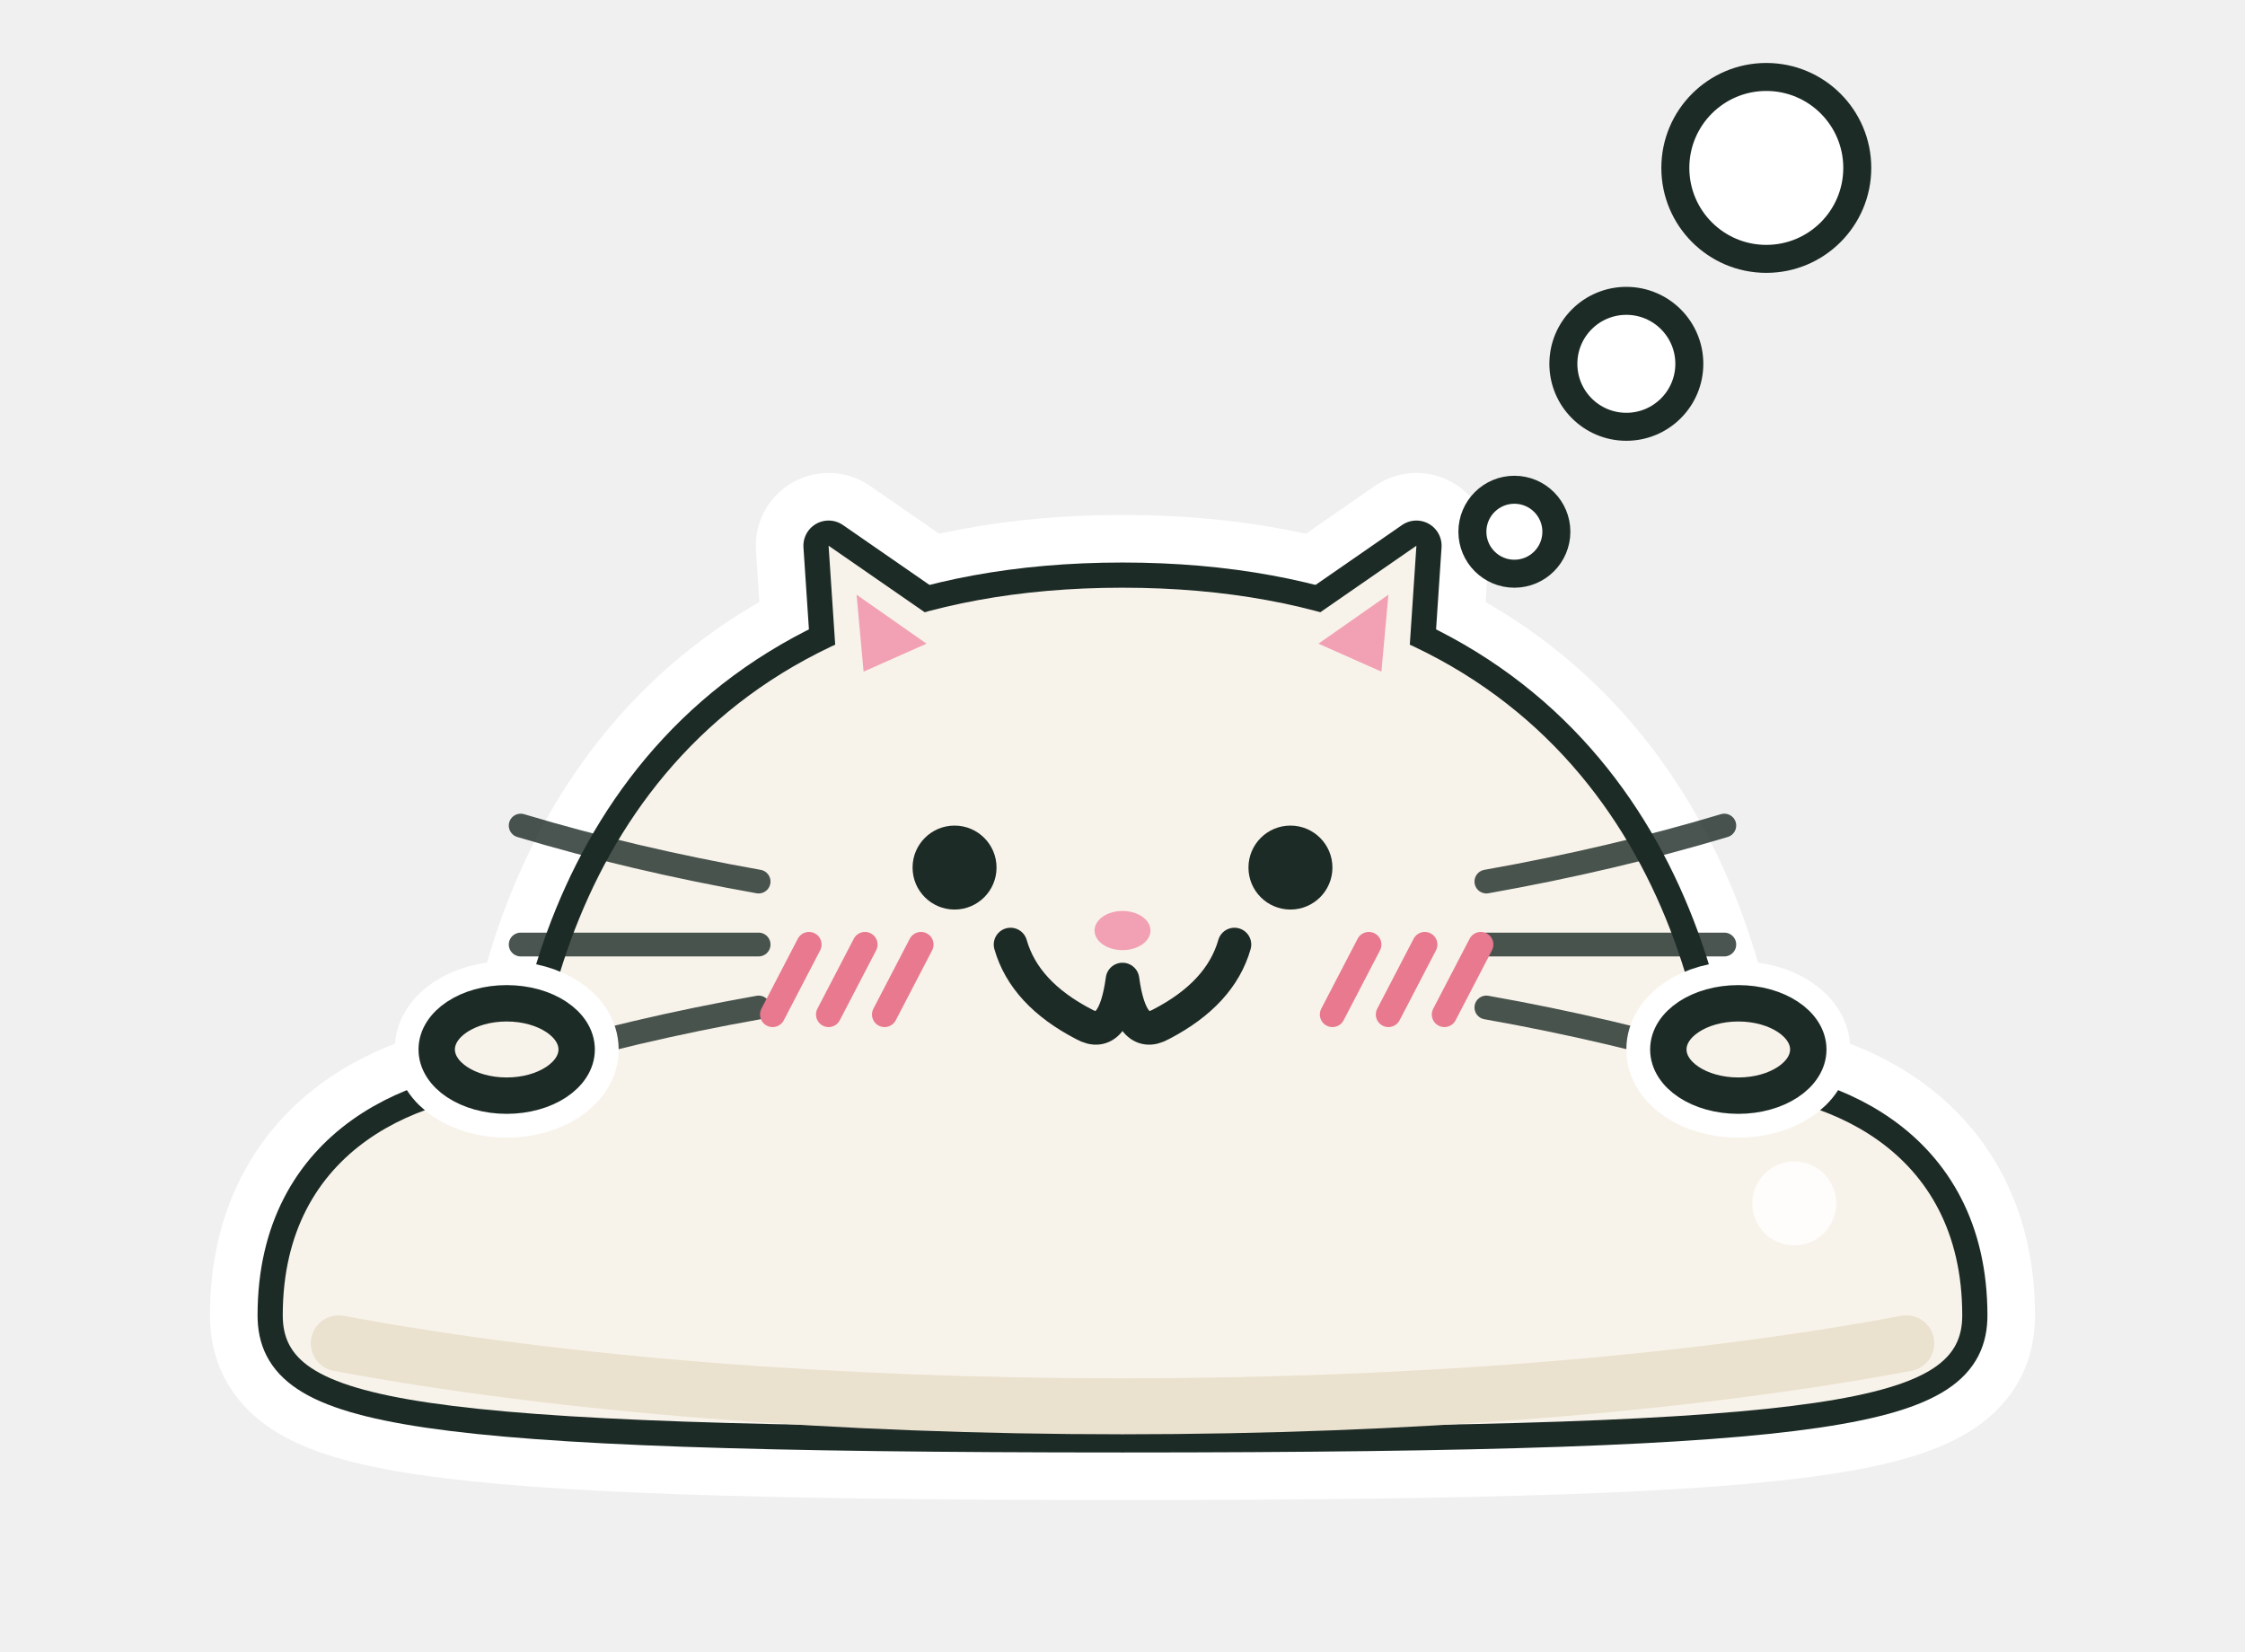
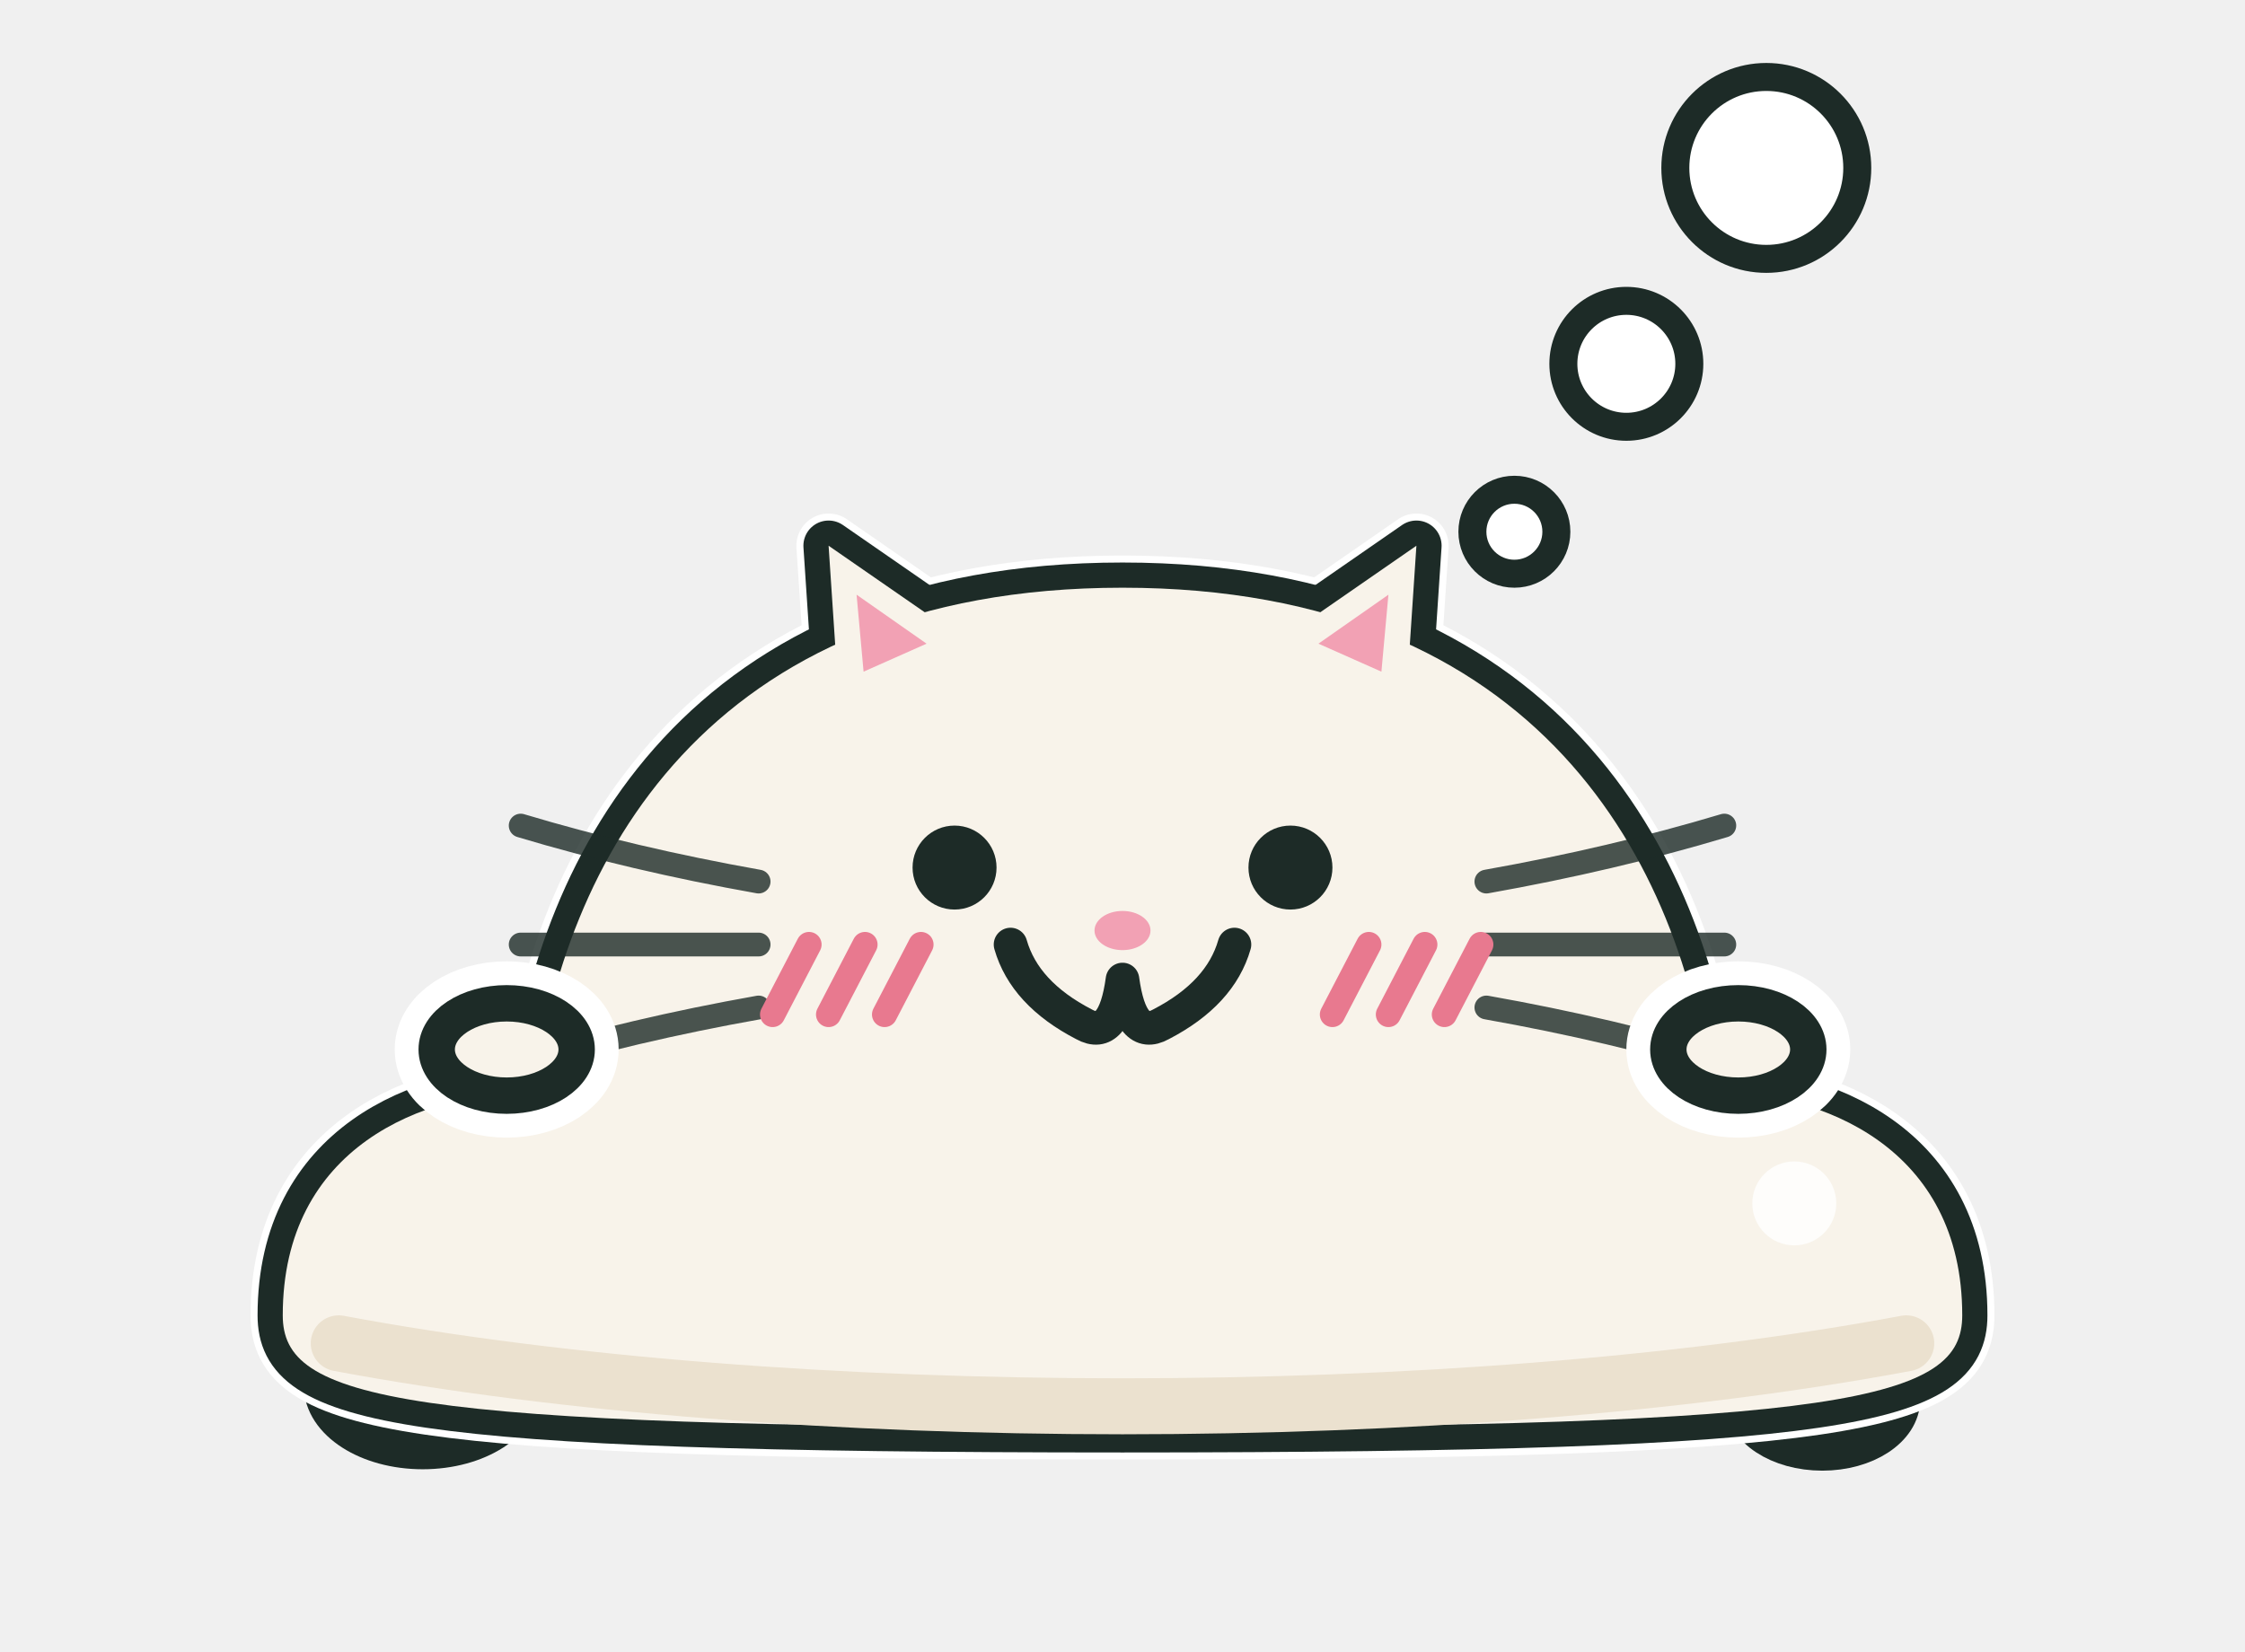
<svg xmlns="http://www.w3.org/2000/svg" viewBox="-16 18 160 118" width="174" height="128">
  <g transform="translate(64 121)">
    <g>
      <animateTransform attributeName="transform" type="scale" dur="1.8s" repeatCount="indefinite" calcMode="spline" keyTimes="0;.12;.25;.37;.5;.62;.75;.87;1" keySplines=".45 0 .55 1;.45 0 .55 1;.45 0 .55 1;.45 0 .55 1;.45 0 .55 1;.45 0 .55 1;.45 0 .55 1;.45 0 .55 1" values="1 1;1.13 .85;.95 1.07;1.03 .97;1 1;1.13 .85;.95 1.07;1.03 .97;1 1" />
      <g transform="translate(-64 -121)">
        <g>
          <ellipse cx="14" cy="117" rx="7" ry="4.5" fill="#f8f3ea" stroke="#1d2b27" stroke-width="3">
            <animate attributeName="rx" dur="1.8s" repeatCount="indefinite" values="7;9;6;7.5;7" />
            <animate attributeName="cx" dur="1.8s" repeatCount="indefinite" values="14;9;14;17;14" />
          </ellipse>
        </g>
        <g>
          <ellipse cx="114" cy="118" rx="5.5" ry="3.6" fill="#f8f3ea" stroke="#1d2b27" stroke-width="3">
            <animate attributeName="rx" dur="1.8s" repeatCount="indefinite" values="5.5;4.5;6.5;8;5.5" />
            <animate attributeName="cx" dur="1.8s" repeatCount="indefinite" values="114;111;114;120;114" />
          </ellipse>
        </g>
        <g stroke-linejoin="round" stroke-linecap="round">
-           <path d="M44 72 L43 57 L56 66 Z" fill="#fff" stroke="#fff" stroke-width="10.4" />
-           <path d="M84 72 L85 57 L72 66 Z" fill="#fff" stroke="#fff" stroke-width="10.4" />
-           <path d="M4 112 C4 100 14 96 22 96 C24 80 34 60 64 60 C94 60 104 80 106 96 C114 96 124 100 124 112 C124 118 116 120 64 120 C12 120 4 118 4 112 Z" fill="#fff" stroke="#fff" stroke-width="10.4">
+           <path d="M44 72 L43 57 L56 66 Z" fill="#fff" stroke="#fff" stroke-width="4.6" />
+           <path d="M84 72 L85 57 L72 66 Z" fill="#fff" stroke="#fff" stroke-width="4.6" />
+           <path d="M4 112 C4 100 14 96 22 96 C24 80 34 60 64 60 C94 60 104 80 106 96 C114 96 124 100 124 112 C124 118 116 120 64 120 C12 120 4 118 4 112 Z" fill="#fff" stroke="#fff" stroke-width="4.6">
            <animate attributeName="d" dur="1.8s" repeatCount="indefinite" calcMode="spline" keyTimes="0;.25;.5;.75;1" keySplines=".45 0 .55 1;.45 0 .55 1;.45 0 .55 1;.45 0 .55 1" values="M4 112 C4 100 14 96 22 96 C24 80 34 60 64 60 C94 60 104 80 106 96 C114 96 124 100 124 112 C124 118 116 120 64 120 C12 120 4 118 4 112 Z;M-4 111 C-5 98 10 93 21 95 C24 80 34 60 64 60 C94 60 104 80 107 97 C114 98 120 102 120 112 C120 118 112 120 60 120 C6 120 -4 117 -4 111 Z;M4 112 C4 100 14 96 22 96 C24 80 34 60 64 60 C94 60 104 80 106 96 C114 96 124 100 124 112 C124 118 116 120 64 120 C12 120 4 118 4 112 Z;M8 112 C8 102 16 98 21 97 C24 80 34 60 64 60 C94 60 104 80 107 95 C118 93 133 98 132 111 C132 117 122 120 68 120 C16 120 8 118 8 112 Z;M4 112 C4 100 14 96 22 96 C24 80 34 60 64 60 C94 60 104 80 106 96 C114 96 124 100 124 112 C124 118 116 120 64 120 C12 120 4 118 4 112 Z" />
          </path>
          <path d="M44 72 L43 57 L56 66 Z" fill="#1d2b27" stroke="#1d2b27" stroke-width="3.6" />
          <path d="M84 72 L85 57 L72 66 Z" fill="#1d2b27" stroke="#1d2b27" stroke-width="3.6" />
          <path d="M4 112 C4 100 14 96 22 96 C24 80 34 60 64 60 C94 60 104 80 106 96 C114 96 124 100 124 112 C124 118 116 120 64 120 C12 120 4 118 4 112 Z" fill="#1d2b27" stroke="#1d2b27" stroke-width="3.6">
            <animate attributeName="d" dur="1.8s" repeatCount="indefinite" calcMode="spline" keyTimes="0;.25;.5;.75;1" keySplines=".45 0 .55 1;.45 0 .55 1;.45 0 .55 1;.45 0 .55 1" values="M4 112 C4 100 14 96 22 96 C24 80 34 60 64 60 C94 60 104 80 106 96 C114 96 124 100 124 112 C124 118 116 120 64 120 C12 120 4 118 4 112 Z;M-4 111 C-5 98 10 93 21 95 C24 80 34 60 64 60 C94 60 104 80 107 97 C114 98 120 102 120 112 C120 118 112 120 60 120 C6 120 -4 117 -4 111 Z;M4 112 C4 100 14 96 22 96 C24 80 34 60 64 60 C94 60 104 80 106 96 C114 96 124 100 124 112 C124 118 116 120 64 120 C12 120 4 118 4 112 Z;M8 112 C8 102 16 98 21 97 C24 80 34 60 64 60 C94 60 104 80 107 95 C118 93 133 98 132 111 C132 117 122 120 68 120 C16 120 8 118 8 112 Z;M4 112 C4 100 14 96 22 96 C24 80 34 60 64 60 C94 60 104 80 106 96 C114 96 124 100 124 112 C124 118 116 120 64 120 C12 120 4 118 4 112 Z" />
          </path>
          <path d="M44 72 L43 57 L56 66 Z" fill="#f8f3ea" />
          <path d="M84 72 L85 57 L72 66 Z" fill="#f8f3ea" />
          <path d="M4 112 C4 100 14 96 22 96 C24 80 34 60 64 60 C94 60 104 80 106 96 C114 96 124 100 124 112 C124 118 116 120 64 120 C12 120 4 118 4 112 Z" fill="#f8f3ea">
            <animate attributeName="d" dur="1.8s" repeatCount="indefinite" calcMode="spline" keyTimes="0;.25;.5;.75;1" keySplines=".45 0 .55 1;.45 0 .55 1;.45 0 .55 1;.45 0 .55 1" values="M4 112 C4 100 14 96 22 96 C24 80 34 60 64 60 C94 60 104 80 106 96 C114 96 124 100 124 112 C124 118 116 120 64 120 C12 120 4 118 4 112 Z;M-4 111 C-5 98 10 93 21 95 C24 80 34 60 64 60 C94 60 104 80 107 97 C114 98 120 102 120 112 C120 118 112 120 60 120 C6 120 -4 117 -4 111 Z;M4 112 C4 100 14 96 22 96 C24 80 34 60 64 60 C94 60 104 80 106 96 C114 96 124 100 124 112 C124 118 116 120 64 120 C12 120 4 118 4 112 Z;M8 112 C8 102 16 98 21 97 C24 80 34 60 64 60 C94 60 104 80 107 95 C118 93 133 98 132 111 C132 117 122 120 68 120 C16 120 8 118 8 112 Z;M4 112 C4 100 14 96 22 96 C24 80 34 60 64 60 C94 60 104 80 106 96 C114 96 124 100 124 112 C124 118 116 120 64 120 C12 120 4 118 4 112 Z" />
          </path>
          <path d="M45.5 66 L45 60.5 L50 64 Z" fill="#f2a1b4" />
          <path d="M82.5 66 L83 60.5 L78 64 Z" fill="#f2a1b4" />
          <path d="M8 114 C40 120 88 120 120 114" fill="none" stroke="#ebe1cf" stroke-width="4" />
          <circle cx="112" cy="104" r="3" fill="#fff" opacity=".8" />
          <path d="M38 81 q-9 -1.6 -17 -4" fill="none" stroke="#1d2b27" stroke-width="1.7" opacity=".8" />
          <path d="M38 85.5 q-9 0.0 -17 0" fill="none" stroke="#1d2b27" stroke-width="1.7" opacity=".8" />
          <path d="M38 90 q-9 1.6 -17 4" fill="none" stroke="#1d2b27" stroke-width="1.7" opacity=".8" />
          <path d="M90 81 q9 -1.6 17 -4" fill="none" stroke="#1d2b27" stroke-width="1.7" opacity=".8" />
          <path d="M90 85.5 q9 0.0 17 0" fill="none" stroke="#1d2b27" stroke-width="1.7" opacity=".8" />
          <path d="M90 90 q9 1.6 17 4" fill="none" stroke="#1d2b27" stroke-width="1.7" opacity=".8" />
          <circle cx="52" cy="80" r="3" fill="#1d2b27" />
          <circle cx="76" cy="80" r="3" fill="#1d2b27" />
          <path d="M39 90.5 l2.6 -5 M43 90.5 l2.6 -5 M47 90.5 l2.6 -5" stroke="#e8798f" stroke-width="1.8" fill="none" />
          <path d="M79 90.5 l2.6 -5 M83 90.5 l2.6 -5 M87 90.5 l2.6 -5" stroke="#e8798f" stroke-width="1.8" fill="none" />
          <ellipse cx="64" cy="84.5" rx="2" ry="1.4" fill="#f2a1b4" />
          <path d="M56.0 85.5 Q57.0 89 61.25 91.2 Q63.4 92.4 64 88 Q64.6 92.4 66.75 91.2 Q71.0 89 72.0 85.5" fill="none" stroke="#1d2b27" stroke-width="2.4" />
          <g transform="translate(25 93)">
            <g>
              <animateTransform attributeName="transform" type="rotate" dur=".16s" begin="0s" repeatCount="indefinite" values="35;-40;35" />
              <ellipse cx="-5" cy="0" rx="5" ry="3.3" fill="#f8f3ea" stroke="#fff" stroke-width="6" />
              <ellipse cx="-5" cy="0" rx="5" ry="3.3" fill="#f8f3ea" stroke="#1d2b27" stroke-width="2.6" />
            </g>
          </g>
          <g transform="translate(103 93)">
            <g>
              <animateTransform attributeName="transform" type="rotate" dur=".16s" begin="-.07s" repeatCount="indefinite" values="-35;40;-35" />
              <ellipse cx="5" cy="0" rx="5" ry="3.3" fill="#f8f3ea" stroke="#fff" stroke-width="6" />
              <ellipse cx="5" cy="0" rx="5" ry="3.3" fill="#f8f3ea" stroke="#1d2b27" stroke-width="2.6" />
            </g>
          </g>
          <circle cx="92" cy="56" r="3" fill="#fff" stroke="#1d2b27" stroke-width="2" />
          <circle cx="100" cy="44" r="4.5" fill="#fff" stroke="#1d2b27" stroke-width="2" />
          <circle cx="110" cy="30" r="6.5" fill="#fff" stroke="#1d2b27" stroke-width="2" />
        </g>
      </g>
    </g>
  </g>
</svg>
